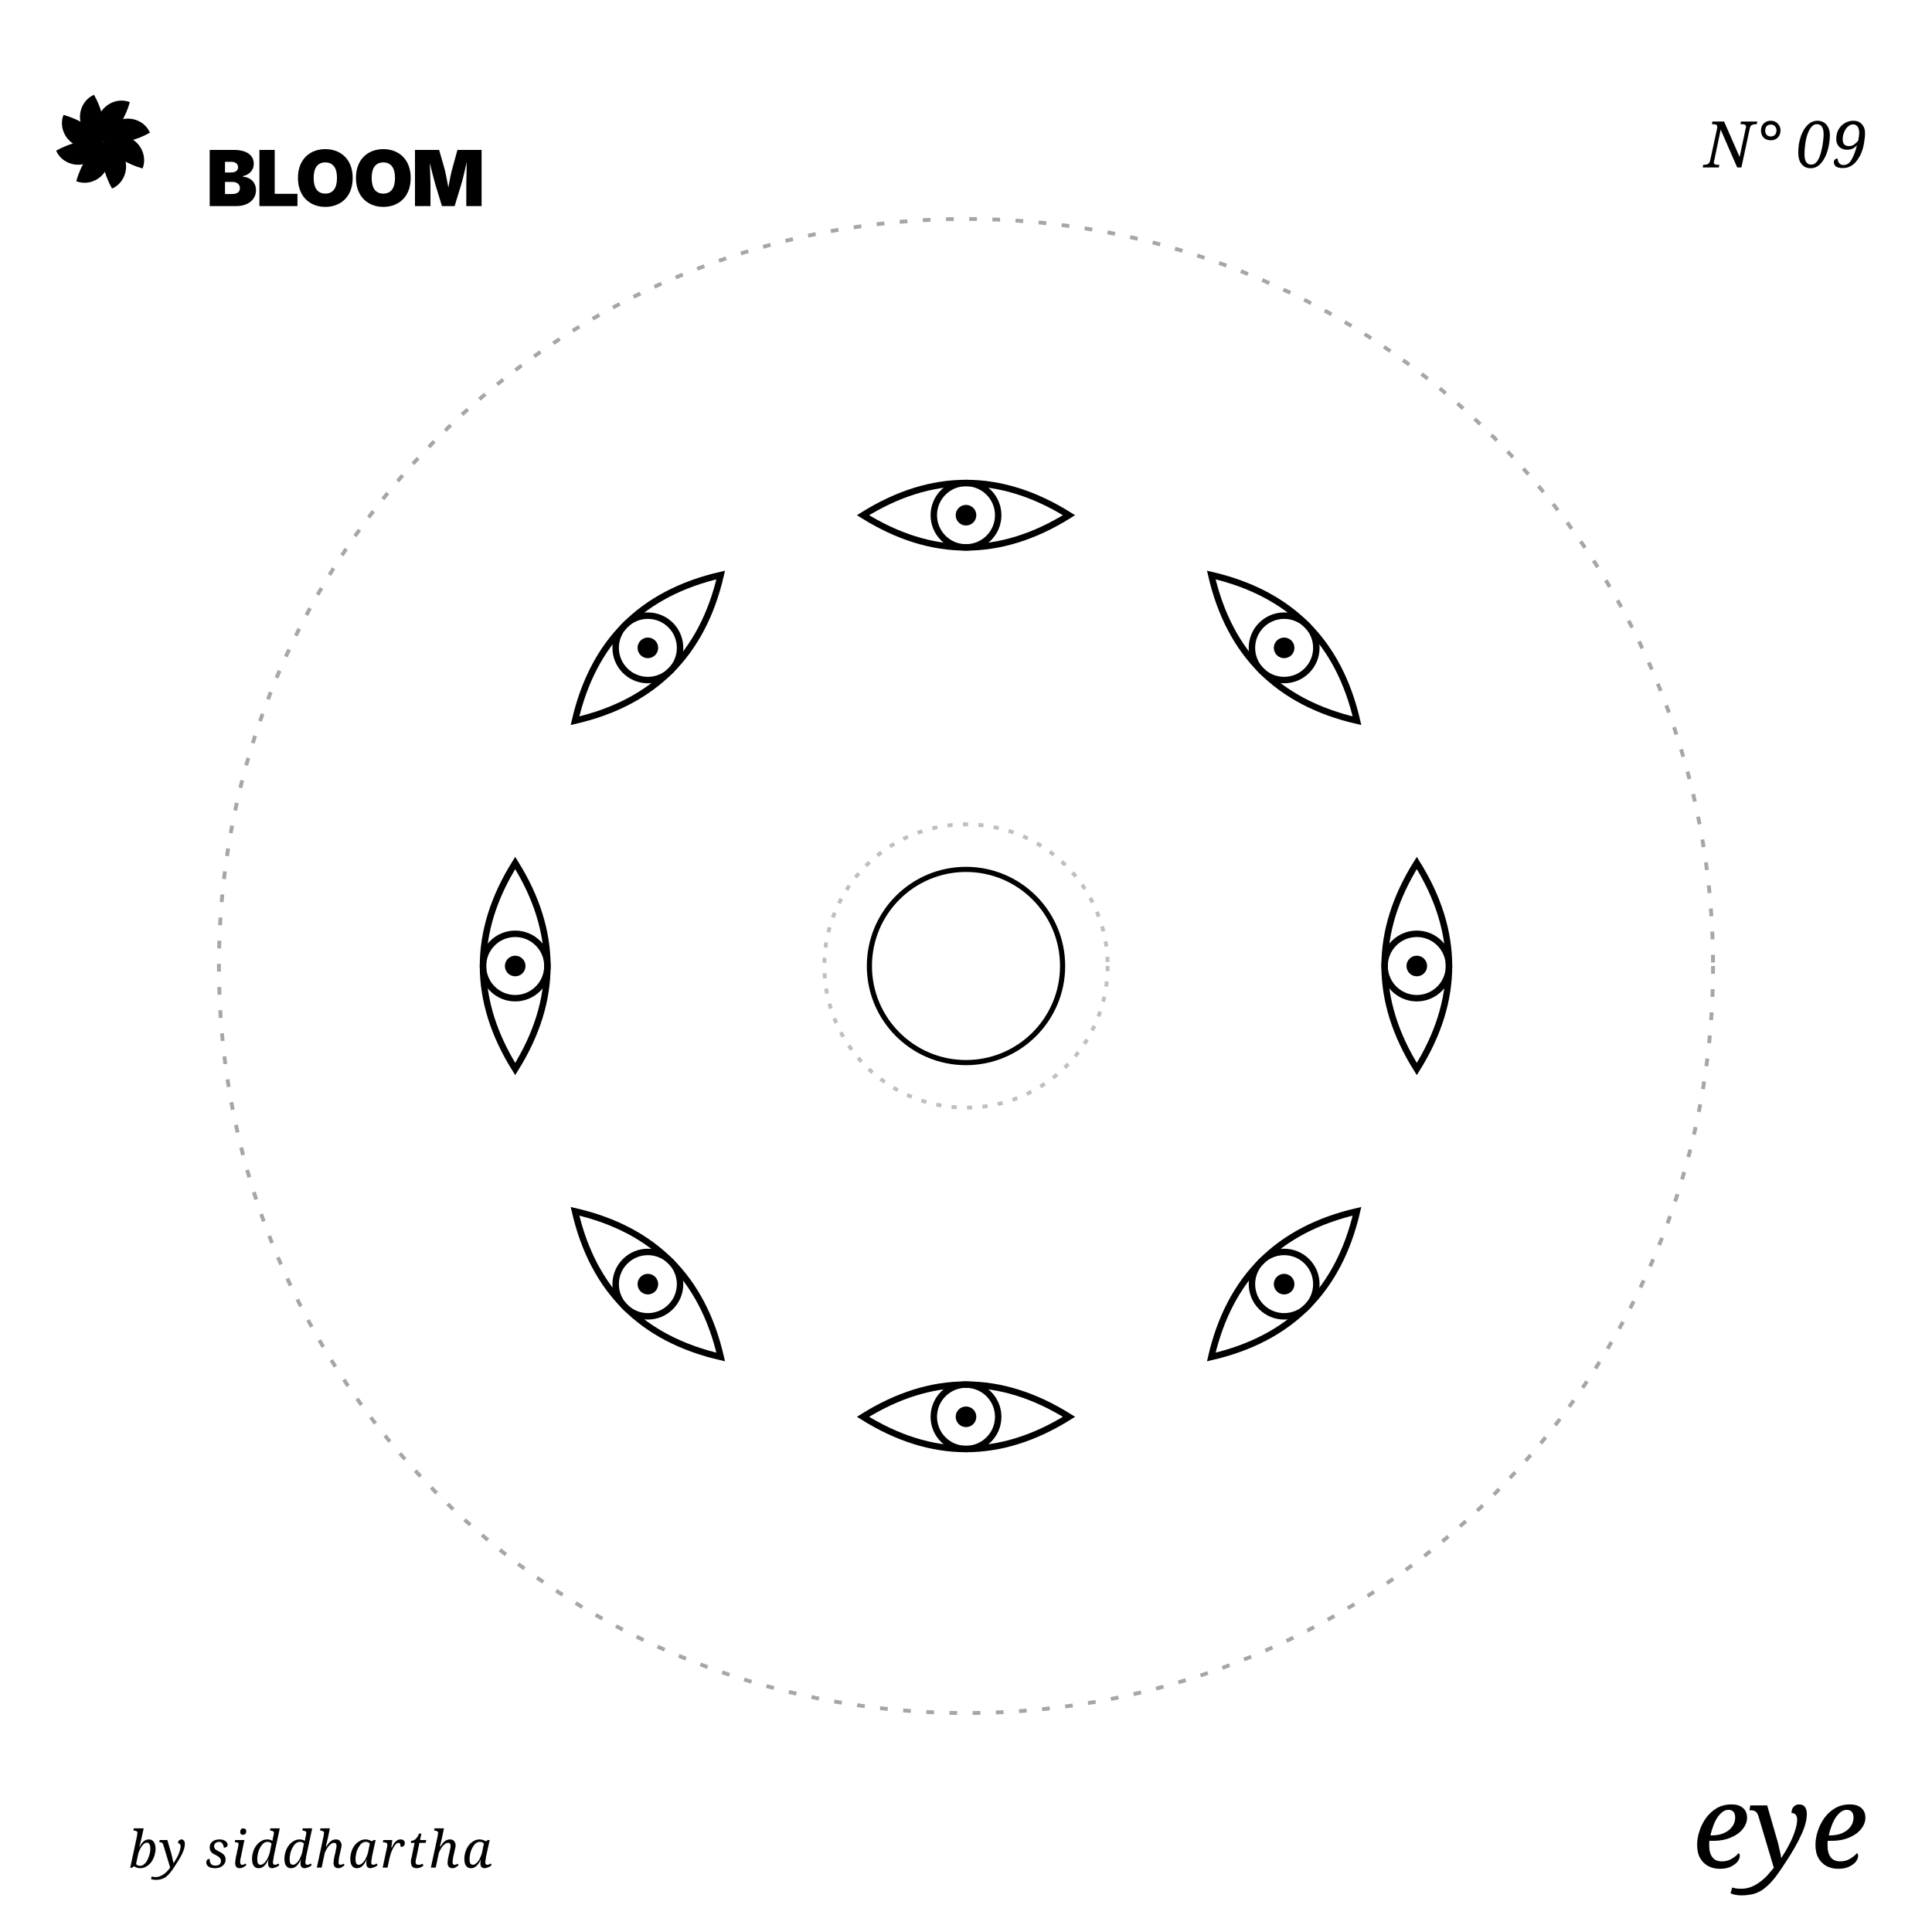
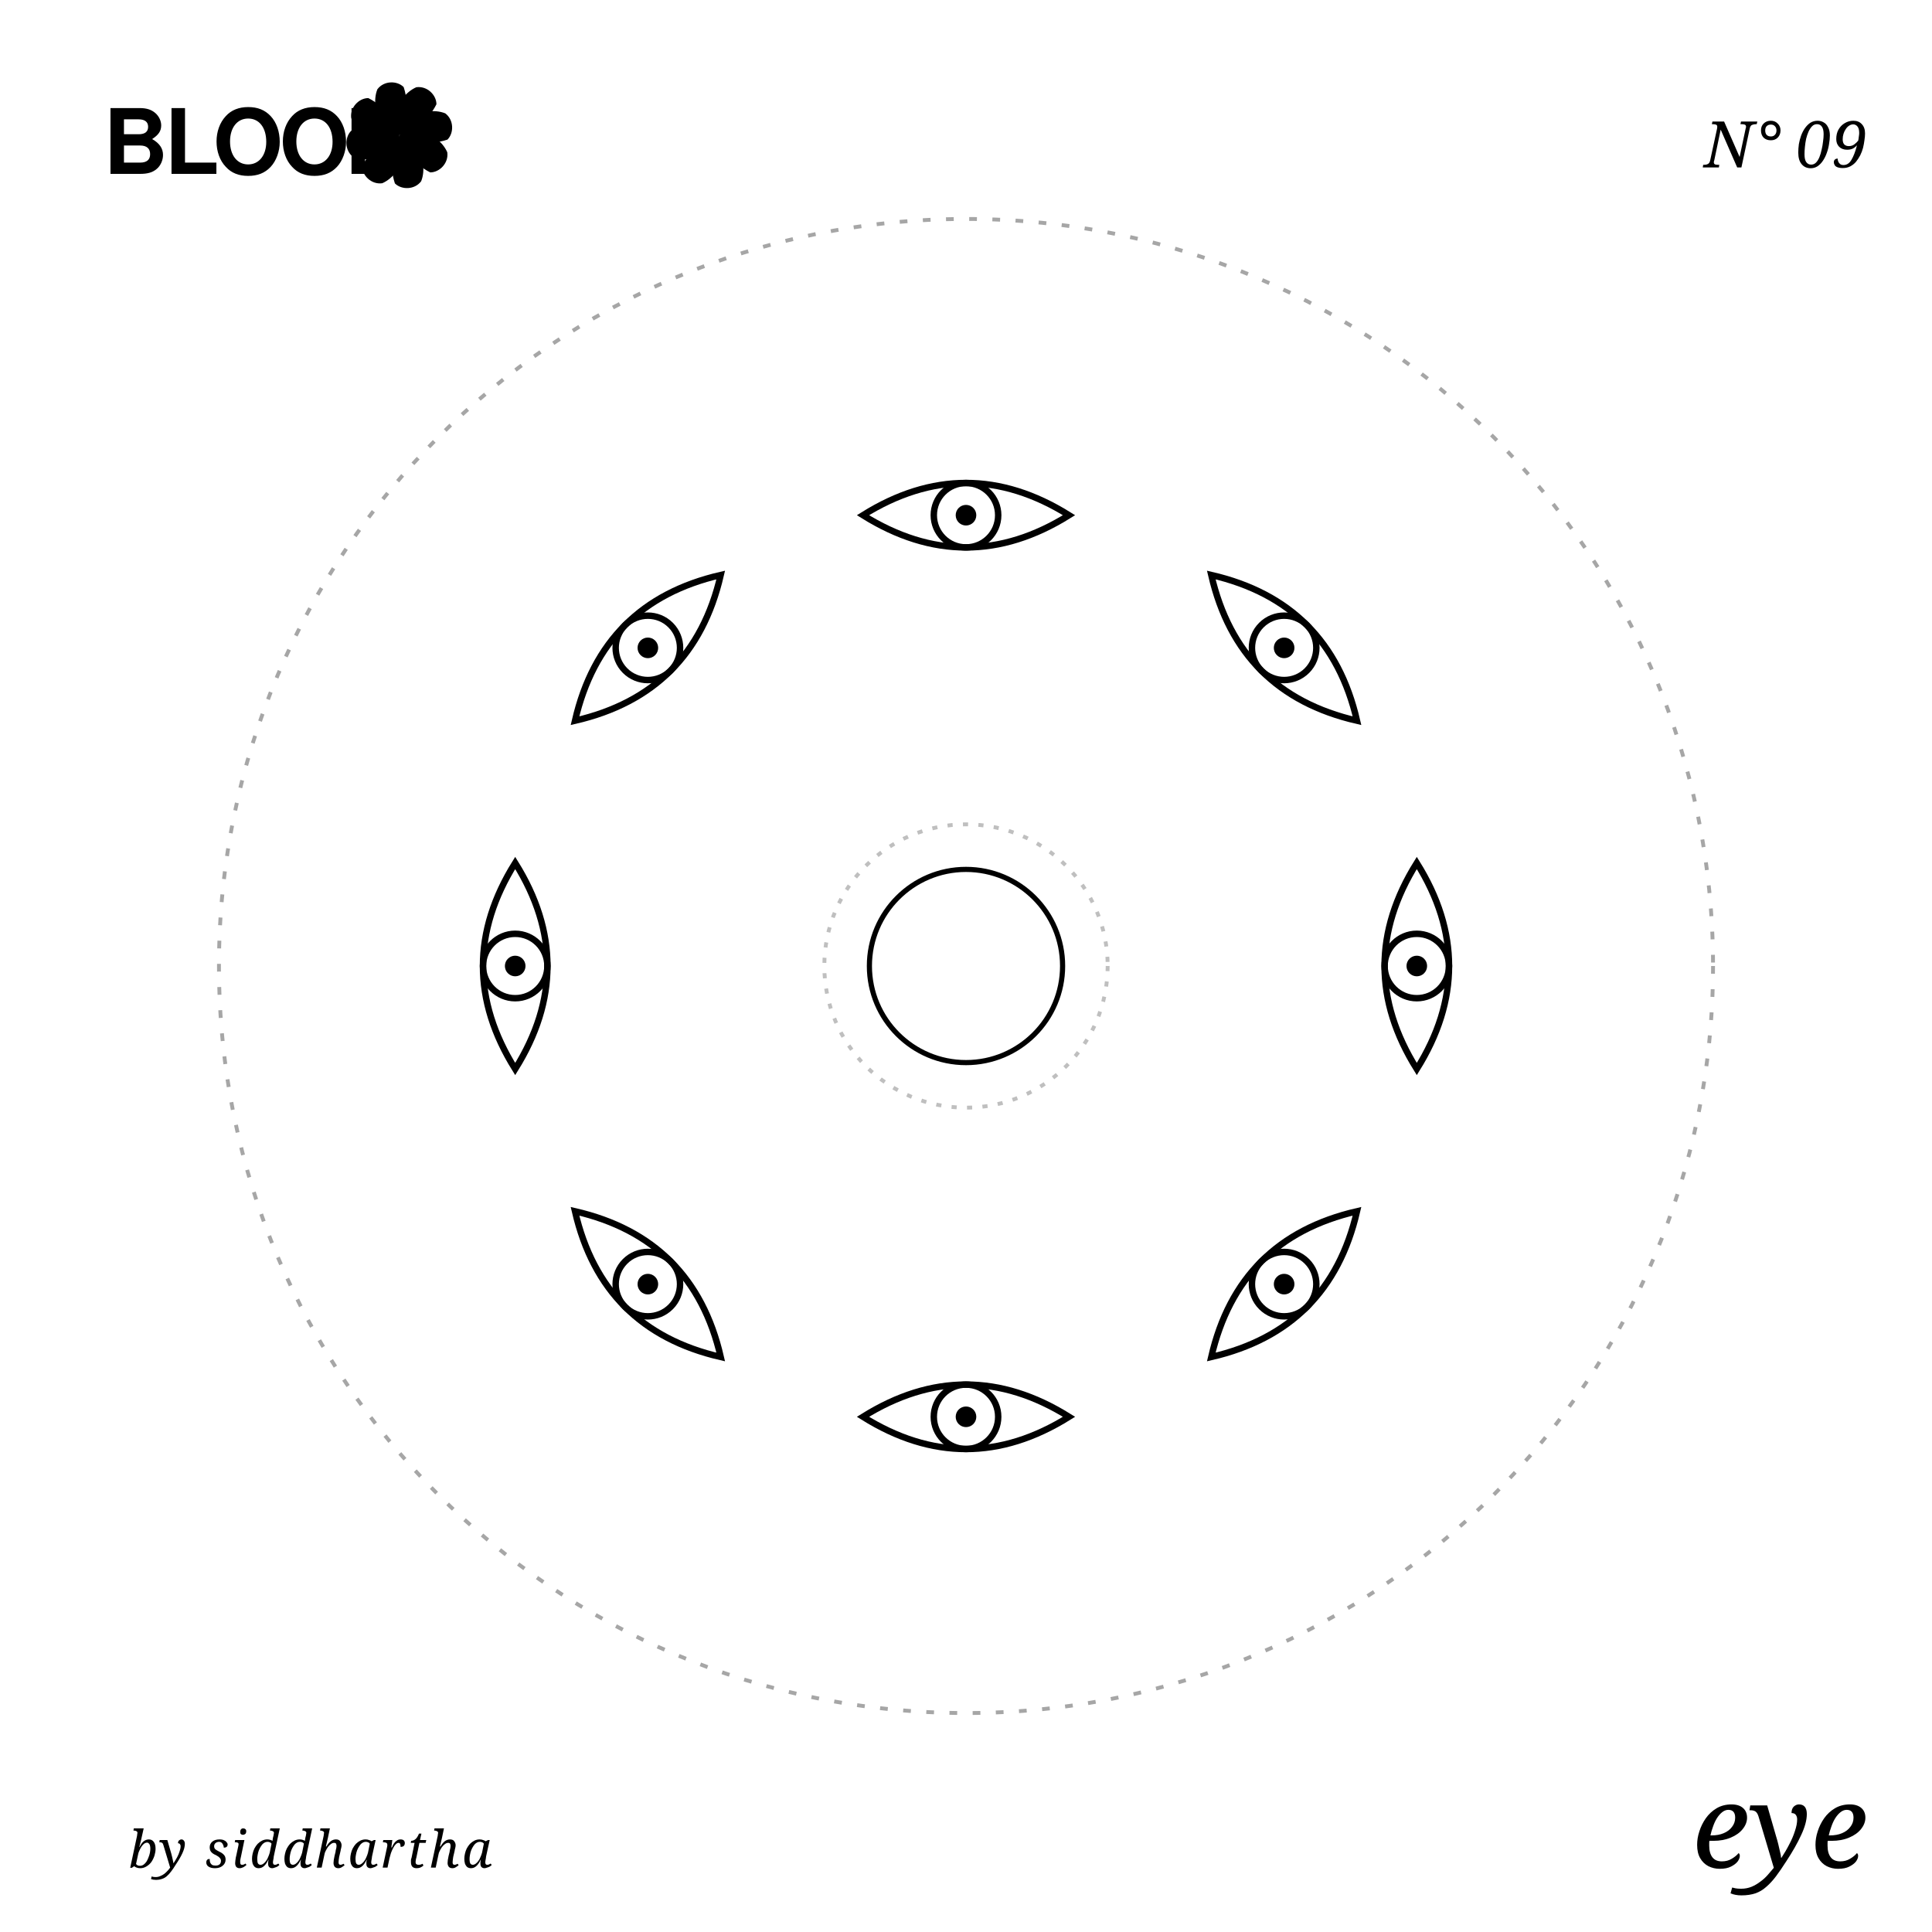
<svg xmlns="http://www.w3.org/2000/svg" viewBox="-75 -75 150 150" width="600" height="600">
  <circle r="58" fill="none" stroke="#000" stroke-width="0.3" stroke-dasharray="0.6,1.2" opacity="0.35" />
  <circle r="7.5" fill="none" stroke="#000" stroke-width="0.4" />
  <circle r="11" fill="none" stroke="#000" stroke-width="0.3" stroke-dasharray="0.4,0.8" opacity="0.25" />
  <g fill="none" stroke="#000" stroke-width="0.5">
    <g transform="translate(35.0 0.0) rotate(90)">
      <path d="M -8,0 Q 0,-5 8,0 Q 0,5 -8,0 Z" />
      <circle r="2.5" />
      <circle r="0.8" fill="#000" stroke="none" />
    </g>
    <g transform="translate(24.7 24.7) rotate(135)">
      <path d="M -8,0 Q 0,-5 8,0 Q 0,5 -8,0 Z" />
      <circle r="2.5" />
      <circle r="0.8" fill="#000" stroke="none" />
    </g>
    <g transform="translate(0.0 35.0) rotate(180)">
      <path d="M -8,0 Q 0,-5 8,0 Q 0,5 -8,0 Z" />
      <circle r="2.5" />
      <circle r="0.8" fill="#000" stroke="none" />
    </g>
    <g transform="translate(-24.7 24.7) rotate(225)">
      <path d="M -8,0 Q 0,-5 8,0 Q 0,5 -8,0 Z" />
      <circle r="2.5" />
      <circle r="0.8" fill="#000" stroke="none" />
    </g>
    <g transform="translate(-35.0 0.0) rotate(270)">
      <path d="M -8,0 Q 0,-5 8,0 Q 0,5 -8,0 Z" />
      <circle r="2.5" />
      <circle r="0.8" fill="#000" stroke="none" />
    </g>
    <g transform="translate(-24.7 -24.7) rotate(315)">
      <path d="M -8,0 Q 0,-5 8,0 Q 0,5 -8,0 Z" />
      <circle r="2.5" />
      <circle r="0.8" fill="#000" stroke="none" />
    </g>
    <g transform="translate(-0.0 -35.0) rotate(360)">
      <path d="M -8,0 Q 0,-5 8,0 Q 0,5 -8,0 Z" />
      <circle r="2.5" />
      <circle r="0.8" fill="#000" stroke="none" />
    </g>
    <g transform="translate(24.7 -24.7) rotate(405)">
      <path d="M -8,0 Q 0,-5 8,0 Q 0,5 -8,0 Z" />
      <circle r="2.5" />
      <circle r="0.8" fill="#000" stroke="none" />
    </g>
  </g>
-   <g transform="translate(-67 -62)">
-     <g transform="translate(0 -2) scale(0.07)">
-       <path d="M 0,0 C 4,-18 -2,-38 -10,-52 C -24,-46 -30,-28 -22,-14 C -14,-6 -5,-3 0,0 Z" fill="#000" stroke="none" transform="rotate(0)" />
-       <path d="M 0,0 C 4,-18 -2,-38 -10,-52 C -24,-46 -30,-28 -22,-14 C -14,-6 -5,-3 0,0 Z" fill="#000" stroke="none" transform="rotate(45)" />
-       <path d="M 0,0 C 4,-18 -2,-38 -10,-52 C -24,-46 -30,-28 -22,-14 C -14,-6 -5,-3 0,0 Z" fill="#000" stroke="none" transform="rotate(90)" />
-       <path d="M 0,0 C 4,-18 -2,-38 -10,-52 C -24,-46 -30,-28 -22,-14 C -14,-6 -5,-3 0,0 Z" fill="#000" stroke="none" transform="rotate(135)" />
-       <path d="M 0,0 C 4,-18 -2,-38 -10,-52 C -24,-46 -30,-28 -22,-14 C -14,-6 -5,-3 0,0 Z" fill="#000" stroke="none" transform="rotate(180)" />
-       <path d="M 0,0 C 4,-18 -2,-38 -10,-52 C -24,-46 -30,-28 -22,-14 C -14,-6 -5,-3 0,0 Z" fill="#000" stroke="none" transform="rotate(225)" />
-       <path d="M 0,0 C 4,-18 -2,-38 -10,-52 C -24,-46 -30,-28 -22,-14 C -14,-6 -5,-3 0,0 Z" fill="#000" stroke="none" transform="rotate(270)" />
-       <path d="M 0,0 C 4,-18 -2,-38 -10,-52 C -24,-46 -30,-28 -22,-14 C -14,-6 -5,-3 0,0 Z" fill="#000" stroke="none" transform="rotate(315)" />
+   <g transform="translate(-67 -64)">
+     <text x="0" y="2.5" font-family="Helvetica Neue, Helvetica, Inter, Arial Black, sans-serif" font-weight="900" font-stretch="condensed" font-size="7" letter-spacing="-0.3" fill="#000">BLOOM</text>
+     <g transform="translate(23 -0.5) scale(0.085)">
+       <path d="M 0,0 C 4,-14 10,-26 4,-44 C -2,-50 -14,-50 -20,-42 C -24,-32 -22,-18 -14,-10 C -8,-5 -2,-2 0,0 Z" fill="#000" stroke="none" transform="rotate(0)" />
+       <path d="M 0,0 C 4,-14 10,-26 4,-44 C -2,-50 -14,-50 -20,-42 C -24,-32 -22,-18 -14,-10 C -8,-5 -2,-2 0,0 Z" fill="#000" stroke="none" transform="rotate(45)" />
+       <path d="M 0,0 C 4,-14 10,-26 4,-44 C -2,-50 -14,-50 -20,-42 C -24,-32 -22,-18 -14,-10 C -8,-5 -2,-2 0,0 Z" fill="#000" stroke="none" transform="rotate(90)" />
+       <path d="M 0,0 C 4,-14 10,-26 4,-44 C -2,-50 -14,-50 -20,-42 C -24,-32 -22,-18 -14,-10 C -8,-5 -2,-2 0,0 Z" fill="#000" stroke="none" transform="rotate(135)" />
+       <path d="M 0,0 C 4,-14 10,-26 4,-44 C -2,-50 -14,-50 -20,-42 C -24,-32 -22,-18 -14,-10 C -8,-5 -2,-2 0,0 Z" fill="#000" stroke="none" transform="rotate(180)" />
+       <path d="M 0,0 C 4,-14 10,-26 4,-44 C -2,-50 -14,-50 -20,-42 C -24,-32 -22,-18 -14,-10 C -8,-5 -2,-2 0,0 Z" fill="#000" stroke="none" transform="rotate(225)" />
+       <path d="M 0,0 C 4,-14 10,-26 4,-44 C -2,-50 -14,-50 -20,-42 C -24,-32 -22,-18 -14,-10 C -8,-5 -2,-2 0,0 Z" fill="#000" stroke="none" transform="rotate(270)" />
+       <path d="M 0,0 C 4,-14 10,-26 4,-44 C -2,-50 -14,-50 -20,-42 C -24,-32 -22,-18 -14,-10 C -8,-5 -2,-2 0,0 Z" fill="#000" stroke="none" transform="rotate(315)" />
    </g>
-     <text x="8" y="3" font-family="Avenir Next Rounded Bold, Helvetica Rounded, SF Pro Rounded, Inter, sans-serif" font-weight="900" font-size="6" letter-spacing="-0.15" fill="#000">BLOOM</text>
  </g>
  <text x="70" y="-62" text-anchor="end" font-family="EB Garamond, Georgia, serif" font-style="italic" font-size="5" fill="#000">N° 09</text>
  <text x="-65" y="70" font-family="EB Garamond, Georgia, serif" font-style="italic" font-size="4" letter-spacing="0.05em" fill="#000">by siddhartha</text>
  <text x="70" y="70" text-anchor="end" font-family="EB Garamond, Georgia, serif" font-style="italic" font-size="9" fill="#000">eye</text>
</svg>
